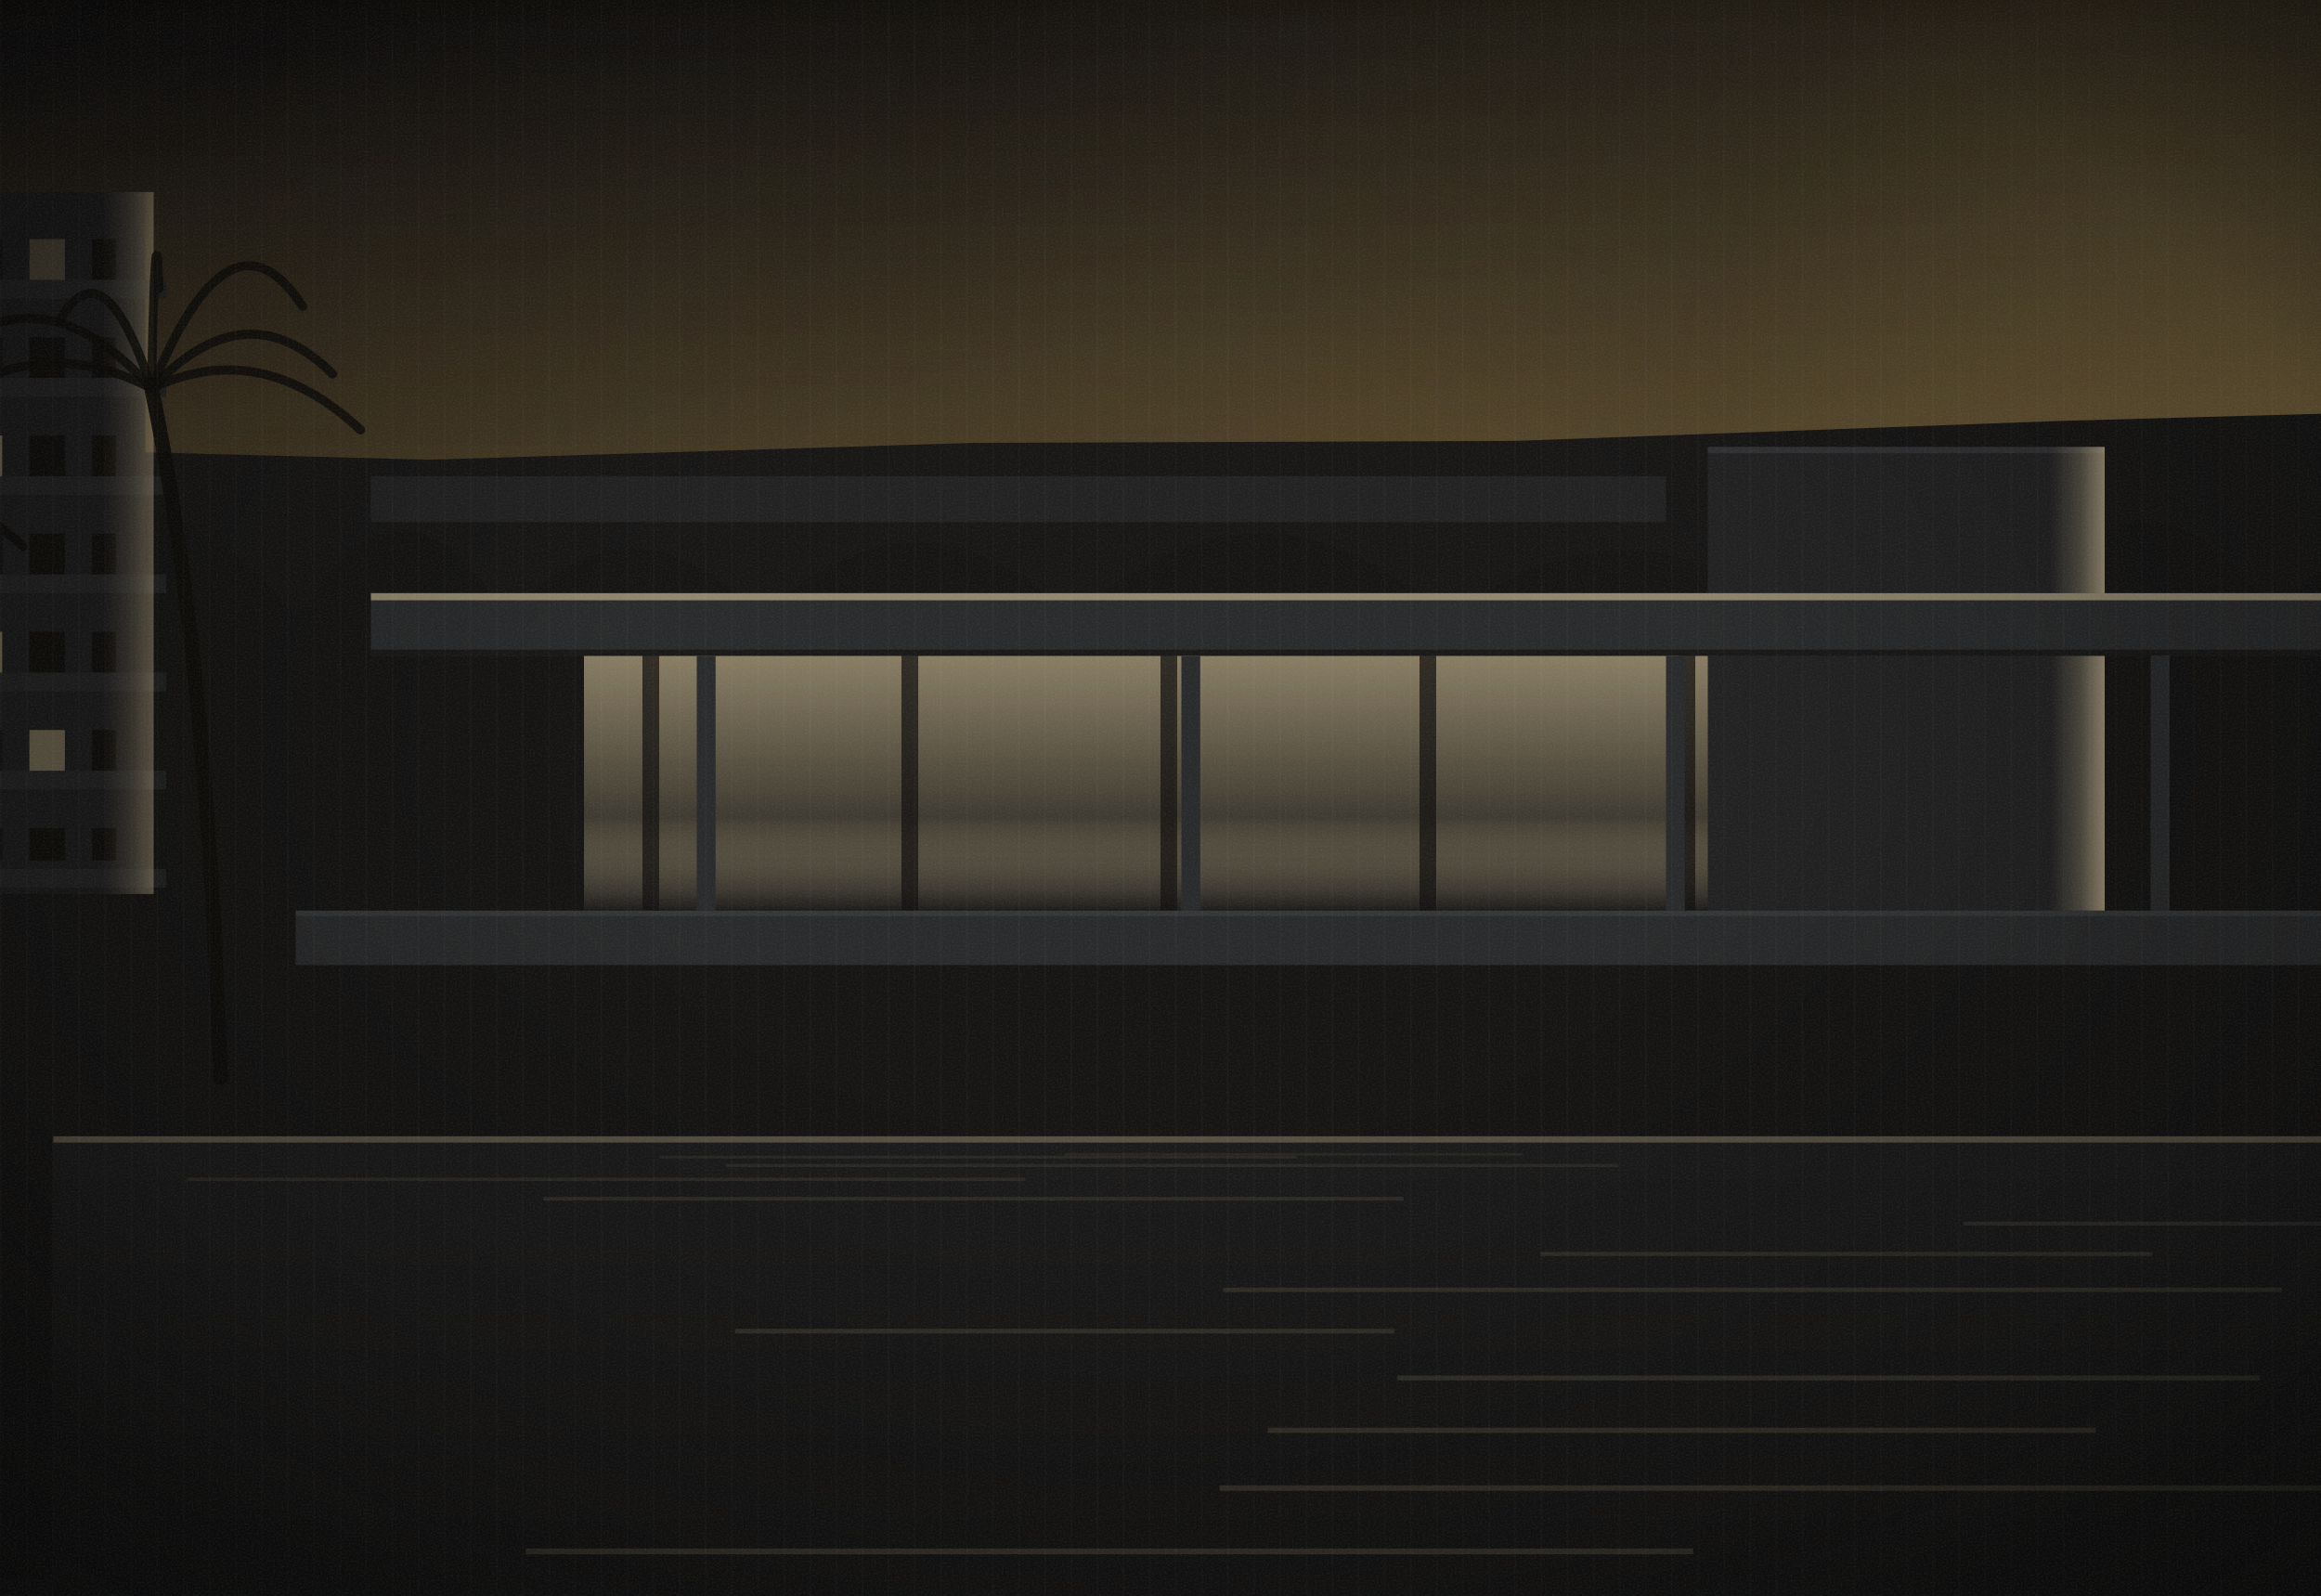
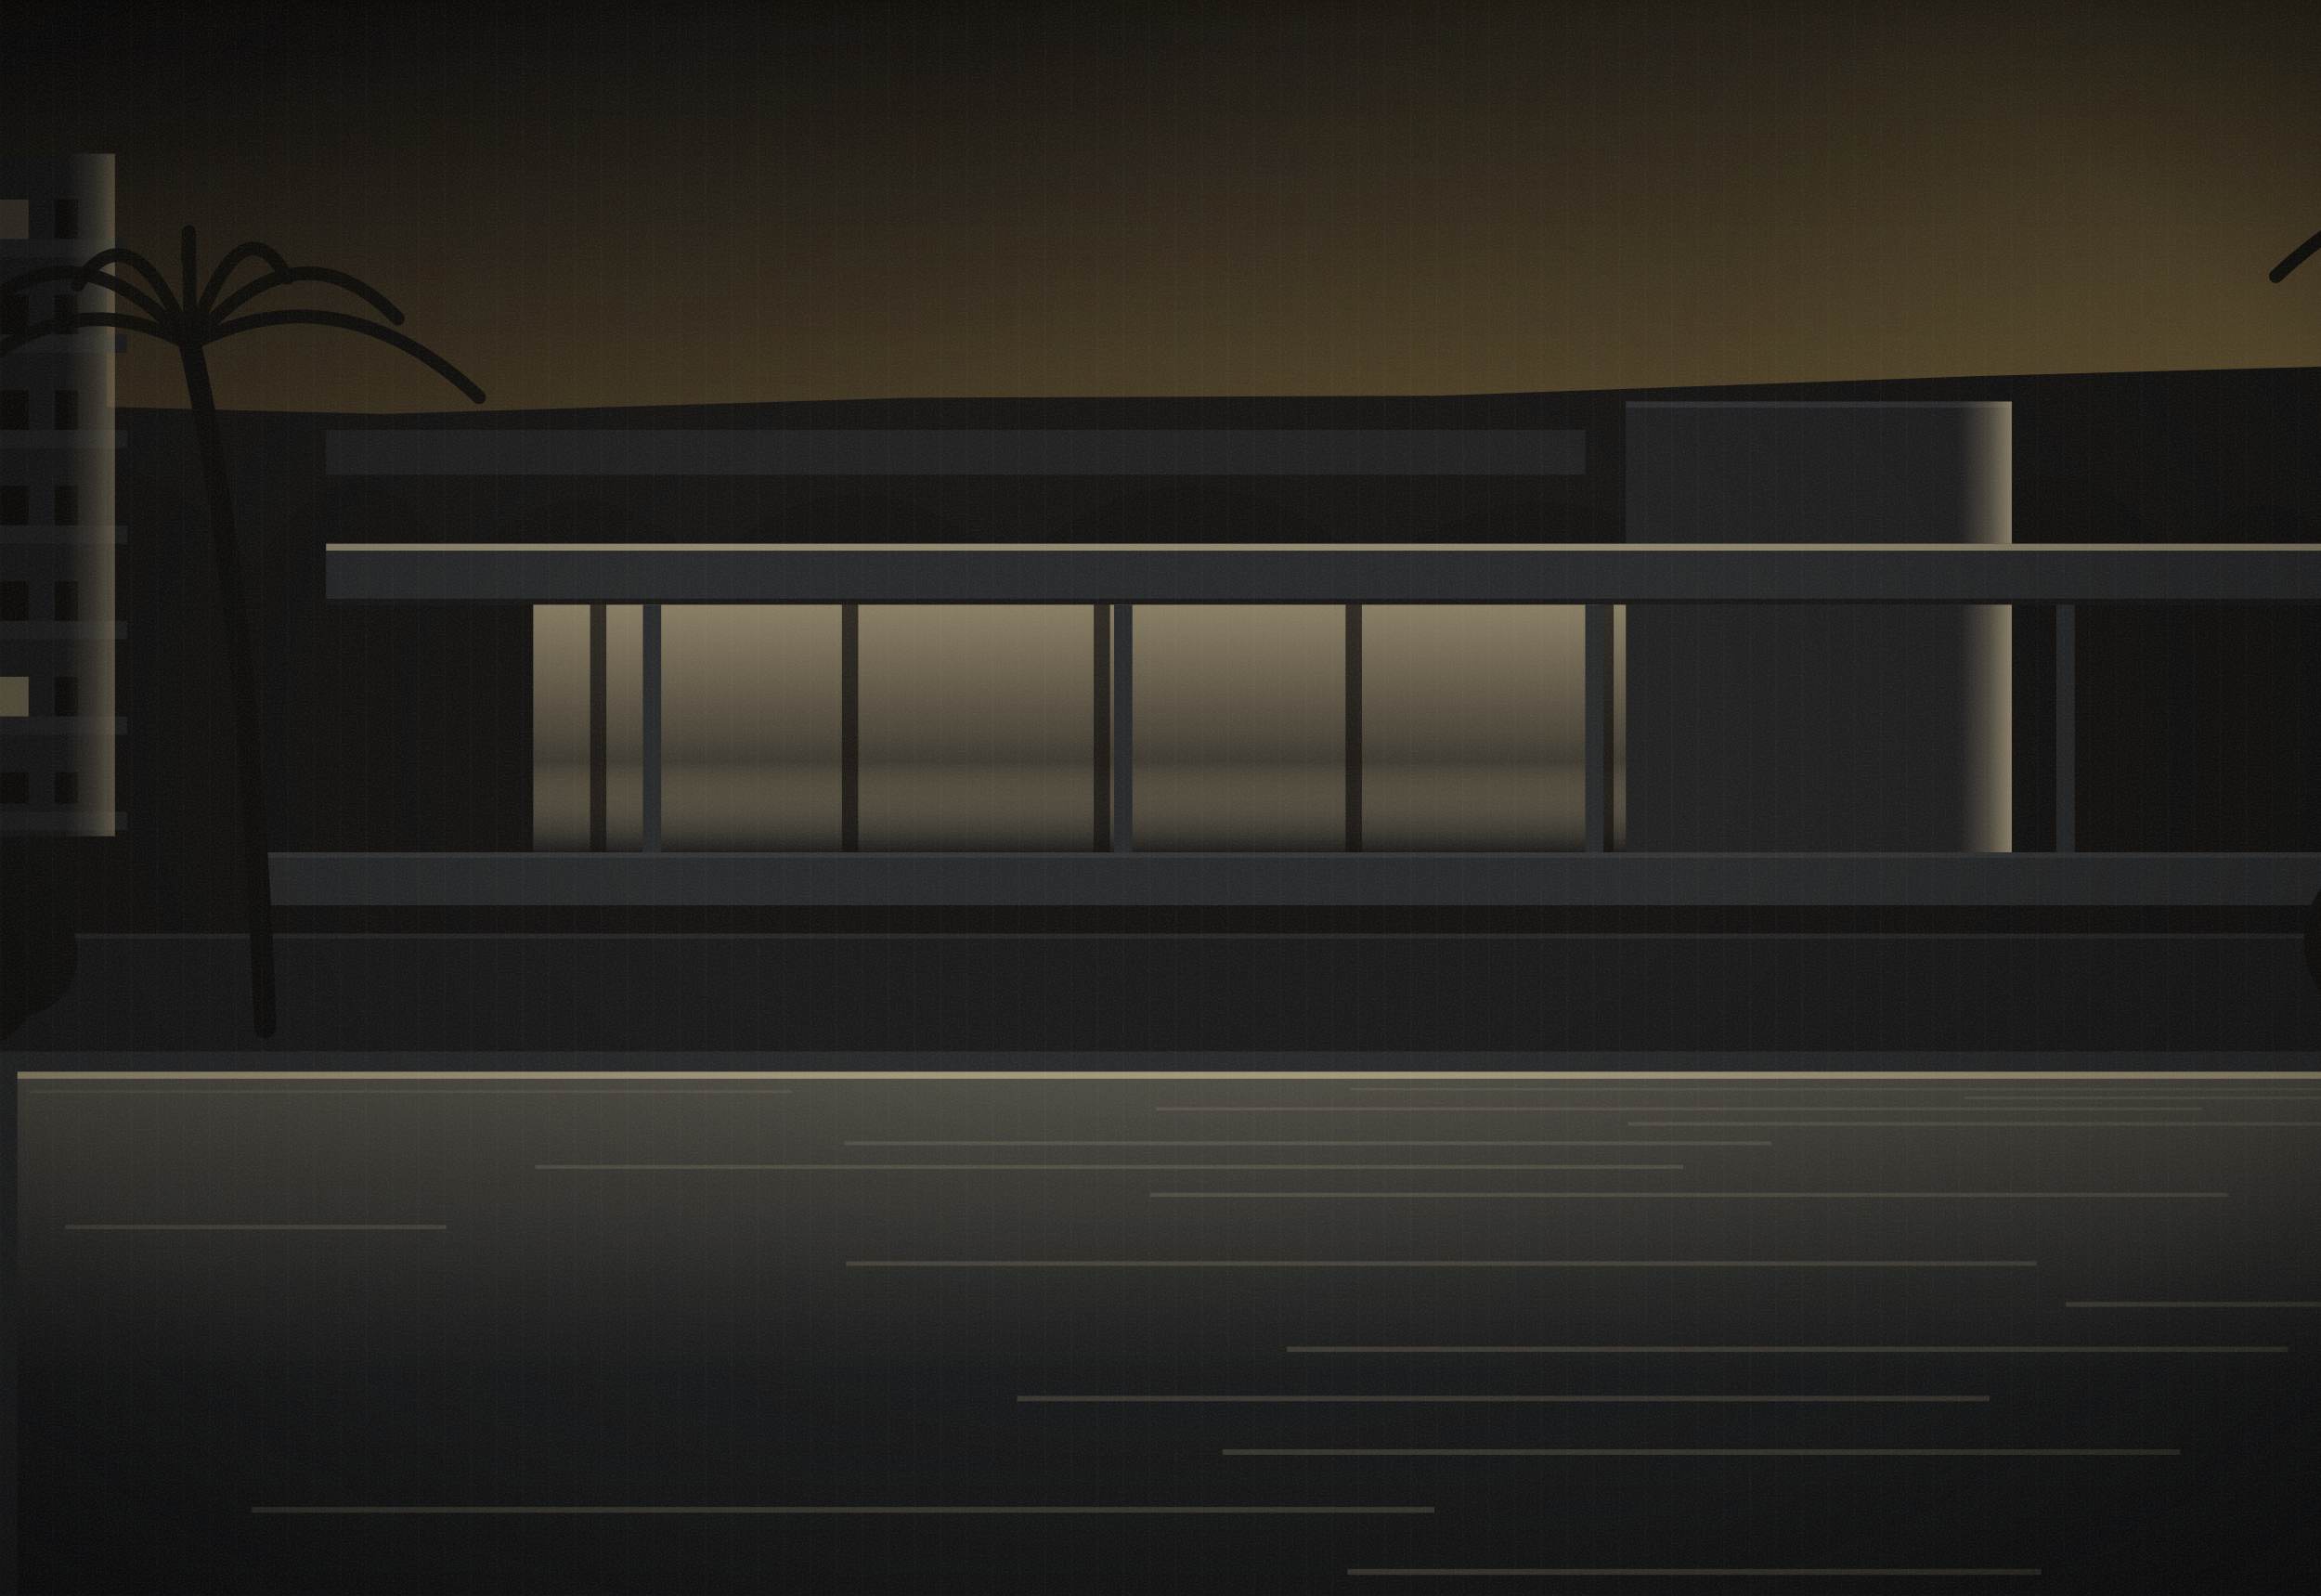
<svg xmlns="http://www.w3.org/2000/svg" width="1600" height="1100" viewBox="0 0 1600 1100" preserveAspectRatio="xMidYMid slice" role="img" aria-labelledby="luxofy-gallery-01-title">
  <defs>
    <linearGradient id="luxofy-gallery-01-ground" gradientUnits="userSpaceOnUse" x1="0" y1="820" x2="0" y2="2900">
      <stop offset="0" stop-color="#0e0f12" />
      <stop offset="0.42" stop-color="#131418" />
      <stop offset="1" stop-color="#131418" />
    </linearGradient>
    <pattern id="luxofy-gallery-01-winblk" x="182" y="670" width="30" height="47" patternUnits="userSpaceOnUse">
      <rect x="6.5" y="12.5" width="17" height="22" fill="#060607" fill-opacity="0.9" />
    </pattern>
    <linearGradient id="luxofy-gallery-01-blkrim" gradientUnits="userSpaceOnUse" x1="644" y1="0" x2="668" y2="0">
      <stop offset="0" stop-color="#e5d3a8" stop-opacity="0" />
      <stop offset="0.55" stop-color="#e5d3a8" stop-opacity="0.16" />
      <stop offset="1" stop-color="#e5d3a8" stop-opacity="0.4" />
    </linearGradient>
    <linearGradient id="luxofy-gallery-01-interior" gradientUnits="userSpaceOnUse" x1="0" y1="876" x2="0" y2="1004">
      <stop offset="0" stop-color="#e5d3a8" stop-opacity="0.585" />
      <stop offset="0.65" stop-color="#e5d3a8" stop-opacity="0.2" />
      <stop offset="1" stop-color="#131418" stop-opacity="0.9" />
    </linearGradient>
    <linearGradient id="luxofy-gallery-01-stonerim" gradientUnits="userSpaceOnUse" x1="1576" y1="0" x2="1602" y2="0">
      <stop offset="0" stop-color="#e5d3a8" stop-opacity="0" />
      <stop offset="0.55" stop-color="#e5d3a8" stop-opacity="0.248" />
      <stop offset="1" stop-color="#e5d3a8" stop-opacity="0.62" />
    </linearGradient>
    <clipPath id="luxofy-gallery-01-poolclip">
      <rect x="620" y="1112" width="1320" height="408" />
    </clipPath>
    <linearGradient id="luxofy-gallery-01-pool" gradientUnits="userSpaceOnUse" x1="0" y1="1112" x2="0" y2="1520">
-       <stop offset="0" stop-color="#131418" stop-opacity="1" />
-       <stop offset="0.5" stop-color="#0e0f12" stop-opacity="1" />
-       <stop offset="1" stop-color="#0a0a0c" stop-opacity="1" />
+       <stop offset="0" stop-color="#1c2026" stop-opacity="1" />
+       <stop offset="0.42" stop-color="#14171c" stop-opacity="1" />
+       <stop offset="1" stop-color="#0b0c10" stop-opacity="1" />
+     </linearGradient>
+     <linearGradient id="luxofy-gallery-01-sheen" gradientUnits="userSpaceOnUse" x1="0" y1="1112" x2="0" y2="1262">
+       <stop offset="0" stop-color="#e5d3a8" stop-opacity="0.22" />
+       <stop offset="1" stop-color="#e5d3a8" stop-opacity="0" />
+     </linearGradient>
+     <linearGradient id="luxofy-gallery-01-approach" gradientUnits="userSpaceOnUse" x1="0" y1="1150" x2="0" y2="1600">
+       <stop offset="0" stop-color="#191b20" stop-opacity="0.5" />
+       <stop offset="0.55" stop-color="#212429" stop-opacity="0.85" />
+       <stop offset="1" stop-color="#2b2f36" stop-opacity="0.9" />
    </linearGradient>
    <linearGradient id="luxofy-gallery-01-sky" gradientUnits="userSpaceOnUse" x1="0" y1="0" x2="0" y2="1100">
      <stop offset="0" stop-color="#060607" />
      <stop offset="0.02" stop-color="#0b0b0e" />
      <stop offset="0.33" stop-color="#191410" />
      <stop offset="1" stop-color="#0a0a0c" />
    </linearGradient>
    <radialGradient id="luxofy-gallery-01-glow" gradientUnits="userSpaceOnUse" cx="1620.8" cy="276.4" r="1472">
      <stop offset="0" stop-color="#c9a961" stop-opacity="0.38" />
      <stop offset="0.3" stop-color="#c9a961" stop-opacity="0.16" />
      <stop offset="0.66" stop-color="#c9a961" stop-opacity="0.046" />
      <stop offset="1" stop-color="#c9a961" stop-opacity="0" />
    </radialGradient>
    <linearGradient id="luxofy-gallery-01-haze" gradientUnits="userSpaceOnUse" x1="0" y1="32.8" x2="0" y2="538.8">
      <stop offset="0" stop-color="#c9a961" stop-opacity="0" />
      <stop offset="0.62" stop-color="#c9a961" stop-opacity="0.22" />
      <stop offset="0.82" stop-color="#c9a961" stop-opacity="0.11" />
      <stop offset="1" stop-color="#c9a961" stop-opacity="0" />
    </linearGradient>
    <pattern id="luxofy-gallery-01-grid" width="18" height="18" patternUnits="userSpaceOnUse">
      <rect x="0" y="0" width="1" height="18" fill="#f5f3ee" fill-opacity="0.5" />
    </pattern>
    <radialGradient id="luxofy-gallery-01-vignette" cx="0.5" cy="0.46" r="0.78">
      <stop offset="0.3" stop-color="#000000" stop-opacity="0" />
      <stop offset="0.68" stop-color="#000000" stop-opacity="0.26" />
      <stop offset="1" stop-color="#060607" stop-opacity="0.82" />
    </radialGradient>
    <filter id="luxofy-gallery-01-grain" x="-2%" y="-2%" width="104%" height="104%" color-interpolation-filters="sRGB">
      <feTurbulence type="fractalNoise" baseFrequency="0.82" numOctaves="3" seed="11" stitchTiles="stitch" result="noise" />
      <feColorMatrix in="noise" type="matrix" values="0 0 0 0 1 0 0 0 0 1 0 0 0 0 1 0.9 0 0 0 -0.36" />
    </filter>
  </defs>
  <rect x="0" y="0" width="1600" height="1100" fill="url(#luxofy-gallery-01-sky)" />
  <rect x="0" y="0" width="1600" height="1100" fill="url(#luxofy-gallery-01-glow)" />
  <rect x="0" y="0" width="1600" height="1100" fill="url(#luxofy-gallery-01-haze)" />
-   <g transform="translate(-856 -818) scale(1.44)">
-     <polygon points="-1800,710.58 -1540,708.51 -1280,714.14 -1020,704.06 -760,679.02 -500,677.03 -240,694 20,711.04 280,743.98 540,781.35 800,788.11 1060,780.06 1320,779.1 1580,769.57 1840,762.42 2100,780.05 2360,793.34 2620,782.08 2880,767.79 3140,744.82 3400,703.44 3660,679.48 3920,684.31 4180,689.04 4440,697.94 4660,2900 -1800,2900" fill="#0e0f12" />
+   <g transform="translate(-856 -818) scale(1.4)">
+     <polygon points="-1800,710.6 -1540,708.5 -1280,714.1 -1020,704.1 -760,679 -500,677 -240,694 20,711 280,744 540,781.4 800,788.1 1060,780.1 1320,779.1 1580,769.6 1840,762.4 2100,780.1 2360,793.3 2620,782.1 2880,767.8 3140,744.8 3400,703.4 3660,679.5 3920,684.3 4180,689 4440,697.9 4660,2900 -1800,2900" fill="#0e0f12" />
    <rect x="-1800" y="820" width="6200" height="2080" fill="url(#luxofy-gallery-01-ground)" />
-     <path d="M -1800 864 q 80.14 -73.52 160.28 0 q 74.46 -51.75 148.93 0 q 76.5 -73.37 152.99 0 q 64.57 -59.46 129.15 0 q 69.73 -81.1 139.45 0 q 61.6 -91.6 123.21 0 q 54.52 -68.35 109.04 0 q 86.03 -70.49 172.06 0 q 48.55 -94.39 97.1 0 q 40.4 -70.75 80.8 0 q 76.59 -47.43 153.17 0 q 51.37 -85.23 102.74 0 q 39.83 -106.25 79.66 0 q 82.41 -74.98 164.82 0 q 84.51 -91.24 169.01 0 q 46.67 -47.56 93.35 0 q 63.65 -53.16 127.31 0 q 77.12 -78.81 154.23 0 q 89.71 -109.39 179.41 0 q 50.12 -84.11 100.23 0 q 60.67 -67.2 121.34 0 q 74.9 -72.62 149.8 0 q 89.75 -81.01 179.5 0 q 83.33 -64.97 166.67 0 q 54.47 -63.52 108.93 0 q 60.23 -92.07 120.45 0 q 43.86 -62.58 87.72 0 q 45.8 -81.35 91.6 0 q 48.66 -97.35 97.33 0 q 52.15 -47.65 104.31 0 q 53.32 -91.65 106.64 0 q 43.02 -90.35 86.03 0 q 67.37 -79.09 134.74 0 q 64.11 -55.46 128.23 0 q 80.27 -54.57 160.53 0 q 57.15 -54.12 114.31 0 q 68.75 -83.75 137.5 0 q 43.92 -101.12 87.83 0 q 75.22 -72.99 150.44 0 q 83.86 -96.86 167.72 0 q 52.35 -95.11 104.7 0 q 89.9 -65.17 179.8 0 q 43.93 -63.95 87.85 0 q 66.77 -110.29 133.54 0 q 75.15 -71.26 150.3 0 q 84.04 -98.67 168.07 0 q 70.63 -66.91 141.26 0 q 73.55 -53.55 147.1 0 L 4451.19 1324 L -1800 1324 Z" fill="#0c0d10" />
+     <path d="M -1800 864 q 80.1 -73.5 160.3 0 q 74.5 -51.7 148.9 0 q 76.5 -73.4 153 0 q 64.6 -59.5 129.1 0 q 69.7 -81.1 139.5 0 q 61.6 -91.6 123.2 0 q 54.5 -68.3 109 0 q 86 -70.5 172.1 0 q 48.5 -94.4 97.1 0 q 40.4 -70.7 80.8 0 q 76.6 -47.4 153.2 0 q 51.4 -85.2 102.7 0 q 39.8 -106.2 79.7 0 q 82.4 -75 164.8 0 q 84.5 -91.2 169 0 q 46.7 -47.6 93.3 0 q 63.7 -53.2 127.3 0 q 77.1 -78.8 154.2 0 q 89.7 -109.4 179.4 0 q 50.1 -84.1 100.2 0 q 60.7 -67.2 121.3 0 q 74.9 -72.6 149.8 0 q 89.7 -81 179.5 0 q 83.3 -65 166.7 0 q 54.5 -63.5 108.9 0 q 60.2 -92.1 120.5 0 q 43.9 -62.6 87.7 0 q 45.8 -81.3 91.6 0 q 48.7 -97.3 97.3 0 q 52.2 -47.6 104.3 0 q 53.3 -91.7 106.6 0 q 43 -90.4 86 0 q 67.4 -79.1 134.7 0 q 64.1 -55.5 128.2 0 q 80.3 -54.6 160.5 0 q 57.2 -54.1 114.3 0 q 68.7 -83.8 137.5 0 q 43.9 -101.1 87.8 0 q 75.2 -73 150.4 0 q 83.9 -96.9 167.7 0 q 52.3 -95.1 104.7 0 q 89.9 -65.2 179.8 0 q 43.9 -64 87.9 0 q 66.8 -110.3 133.5 0 q 75.1 -71.3 150.3 0 q 84 -98.7 168.1 0 q 70.6 -66.9 141.3 0 q 73.5 -53.6 147.1 0 L 4451.2 1324 L -1800 1324 Z" fill="#0c0d10" />
    <rect x="168" y="660" width="496" height="336" fill="#131418" />
    <rect x="182" y="670" width="468" height="310" fill="url(#luxofy-gallery-01-winblk)" />
    <rect x="218.5" y="682.5" width="17" height="22" fill="#e5d3a8" fill-opacity="0.39" />
    <rect x="338.5" y="682.5" width="17" height="22" fill="#e5d3a8" fill-opacity="0.433" />
    <rect x="398.5" y="682.5" width="17" height="22" fill="#e5d3a8" fill-opacity="0.415" />
    <rect x="488.5" y="682.5" width="17" height="22" fill="#e5d3a8" fill-opacity="0.298" />
    <rect x="608.5" y="682.5" width="17" height="22" fill="#e5d3a8" fill-opacity="0.25" />
    <rect x="188.5" y="729.5" width="17" height="22" fill="#e5d3a8" fill-opacity="0.231" />
    <rect x="218.5" y="729.5" width="17" height="22" fill="#e5d3a8" fill-opacity="0.374" />
    <rect x="308.5" y="729.5" width="17" height="22" fill="#e5d3a8" fill-opacity="0.257" />
    <rect x="368.5" y="729.5" width="17" height="22" fill="#e5d3a8" fill-opacity="0.324" />
    <rect x="398.5" y="729.5" width="17" height="22" fill="#e5d3a8" fill-opacity="0.286" />
    <rect x="518.5" y="729.5" width="17" height="22" fill="#e5d3a8" fill-opacity="0.437" />
    <rect x="278.5" y="776.5" width="17" height="22" fill="#e5d3a8" fill-opacity="0.284" />
    <rect x="428.5" y="776.5" width="17" height="22" fill="#e5d3a8" fill-opacity="0.223" />
    <rect x="458.5" y="776.5" width="17" height="22" fill="#e5d3a8" fill-opacity="0.361" />
    <rect x="578.5" y="776.5" width="17" height="22" fill="#e5d3a8" fill-opacity="0.408" />
    <rect x="278.5" y="823.5" width="17" height="22" fill="#e5d3a8" fill-opacity="0.392" />
    <rect x="518.5" y="823.5" width="17" height="22" fill="#e5d3a8" fill-opacity="0.358" />
    <rect x="338.5" y="870.5" width="17" height="22" fill="#e5d3a8" fill-opacity="0.286" />
    <rect x="578.5" y="870.5" width="17" height="22" fill="#e5d3a8" fill-opacity="0.425" />
    <rect x="248.5" y="917.5" width="17" height="22" fill="#e5d3a8" fill-opacity="0.28" />
    <rect x="308.5" y="917.5" width="17" height="22" fill="#e5d3a8" fill-opacity="0.388" />
    <rect x="518.5" y="917.5" width="17" height="22" fill="#e5d3a8" fill-opacity="0.415" />
    <rect x="608.5" y="917.5" width="17" height="22" fill="#e5d3a8" fill-opacity="0.407" />
    <rect x="158" y="702" width="516" height="9" fill="#191b20" />
    <rect x="158" y="749" width="516" height="9" fill="#191b20" />
    <rect x="158" y="796" width="516" height="9" fill="#191b20" />
    <rect x="158" y="843" width="516" height="9" fill="#191b20" />
    <rect x="158" y="890" width="516" height="9" fill="#191b20" />
    <rect x="158" y="937" width="516" height="9" fill="#191b20" />
    <rect x="158" y="984" width="516" height="9" fill="#191b20" />
    <rect x="644" y="660" width="24" height="336" fill="url(#luxofy-gallery-01-blkrim)" />
    <rect x="874" y="876" width="708" height="128" fill="url(#luxofy-gallery-01-interior)" />
    <rect x="902" y="878" width="8" height="126" fill="#0a0a0c" fill-opacity="0.75" />
    <rect x="1026" y="878" width="8" height="126" fill="#0a0a0c" fill-opacity="0.75" />
    <rect x="1150" y="878" width="8" height="126" fill="#0a0a0c" fill-opacity="0.75" />
    <rect x="1274" y="878" width="8" height="126" fill="#0a0a0c" fill-opacity="0.75" />
    <rect x="1398" y="878" width="8" height="126" fill="#0a0a0c" fill-opacity="0.75" />
    <rect x="1522" y="878" width="8" height="126" fill="#0a0a0c" fill-opacity="0.75" />
    <rect x="1412" y="782" width="190" height="222" fill="#191b20" />
    <rect x="1412" y="782" width="190" height="3" fill="#3a3f47" fill-opacity="0.5" />
    <rect x="1576" y="782" width="26" height="222" fill="url(#luxofy-gallery-01-stonerim)" />
    <rect x="772" y="796" width="620" height="22" fill="#191b20" />
    <rect x="772" y="852" width="994" height="30" fill="#212429" />
    <rect x="772" y="852" width="994" height="3.4" fill="#e5d3a8" fill-opacity="0.55" />
    <rect x="772" y="879" width="994" height="3" fill="#060607" fill-opacity="0.6" />
    <rect x="928" y="882" width="9" height="122" fill="#212429" />
    <rect x="1160" y="882" width="9" height="122" fill="#212429" />
    <rect x="1392" y="882" width="9" height="122" fill="#212429" />
    <rect x="1624" y="882" width="9" height="122" fill="#212429" />
    <rect x="736" y="1004" width="1064" height="26" fill="#212429" />
    <rect x="736" y="1004" width="1064" height="2.6" fill="#3a3f47" fill-opacity="0.45" />
+     <rect x="-1800" y="1044" width="6200" height="68" fill="#131418" />
+     <rect x="-1800" y="1044" width="6200" height="2.4" fill="#2b2f36" fill-opacity="0.5" />
+     <circle cx="-233.9" cy="1049.5" r="34.6" fill="#0a0c0e" fill-opacity="0.95" />
+     <circle cx="-251.5" cy="1060.5" r="39.4" fill="#0a0c0e" fill-opacity="0.95" />
+     <circle cx="-269.8" cy="1054.4" r="34" fill="#0a0c0e" fill-opacity="0.95" />
+     <circle cx="-250.5" cy="1032.3" r="34.8" fill="#0a0c0e" fill-opacity="0.95" />
+     <circle cx="-42" cy="1053.2" r="35.8" fill="#0a0c0e" fill-opacity="0.95" />
+     <circle cx="-61.7" cy="1062.8" r="42.6" fill="#0a0c0e" fill-opacity="0.95" />
+     <circle cx="-86.7" cy="1049.7" r="46.5" fill="#0a0c0e" fill-opacity="0.95" />
+     <circle cx="-59.4" cy="1033.5" r="34.8" fill="#0a0c0e" fill-opacity="0.95" />
+     <circle cx="101.5" cy="1047.2" r="32.6" fill="#0a0c0e" fill-opacity="0.95" />
+     <circle cx="94.7" cy="1063.3" r="33.4" fill="#0a0c0e" fill-opacity="0.95" />
+     <circle cx="68.8" cy="1048.1" r="30.5" fill="#0a0c0e" fill-opacity="0.95" />
+     <circle cx="90.5" cy="1039.3" r="36.5" fill="#0a0c0e" fill-opacity="0.95" />
+     <circle cx="286.7" cy="1052.8" r="42.7" fill="#0a0c0e" fill-opacity="0.95" />
+     <circle cx="267.2" cy="1065.8" r="47.6" fill="#0a0c0e" fill-opacity="0.95" />
+     <circle cx="261.1" cy="1047.9" r="42.6" fill="#0a0c0e" fill-opacity="0.95" />
+     <circle cx="264.3" cy="1035.7" r="45.9" fill="#0a0c0e" fill-opacity="0.95" />
+     <circle cx="461" cy="1050.8" r="35.4" fill="#0a0c0e" fill-opacity="0.95" />
+     <circle cx="433.9" cy="1066.9" r="41" fill="#0a0c0e" fill-opacity="0.95" />
+     <circle cx="414.6" cy="1047.9" r="45.4" fill="#0a0c0e" fill-opacity="0.95" />
+     <circle cx="424.2" cy="1033" r="30.2" fill="#0a0c0e" fill-opacity="0.95" />
+     <circle cx="619.8" cy="1054.7" r="30" fill="#0a0c0e" fill-opacity="0.95" />
+     <circle cx="593.4" cy="1063" r="38.9" fill="#0a0c0e" fill-opacity="0.95" />
+     <circle cx="571.6" cy="1047.5" r="43.6" fill="#0a0c0e" fill-opacity="0.95" />
+     <circle cx="602.1" cy="1036.8" r="38.2" fill="#0a0c0e" fill-opacity="0.95" />
+     <circle cx="1819.1" cy="1047.8" r="46" fill="#0a0c0e" fill-opacity="0.95" />
+     <circle cx="1801.2" cy="1059.8" r="39.5" fill="#0a0c0e" fill-opacity="0.95" />
+     <circle cx="1790.6" cy="1047.6" r="44.7" fill="#0a0c0e" fill-opacity="0.95" />
+     <circle cx="1801.6" cy="1043.3" r="41.9" fill="#0a0c0e" fill-opacity="0.95" />
+     <circle cx="1977.4" cy="1050.9" r="43.9" fill="#0a0c0e" fill-opacity="0.95" />
+     <circle cx="1960.9" cy="1061.6" r="44.3" fill="#0a0c0e" fill-opacity="0.95" />
+     <circle cx="1948.8" cy="1050.6" r="36" fill="#0a0c0e" fill-opacity="0.95" />
+     <circle cx="1961.8" cy="1041.7" r="45" fill="#0a0c0e" fill-opacity="0.95" />
+     <circle cx="2165.8" cy="1049.7" r="35.2" fill="#0a0c0e" fill-opacity="0.95" />
+     <circle cx="2143.9" cy="1064.7" r="44.7" fill="#0a0c0e" fill-opacity="0.95" />
+     <circle cx="2117.2" cy="1046.5" r="43.1" fill="#0a0c0e" fill-opacity="0.95" />
+     <circle cx="2150.4" cy="1035.2" r="40.6" fill="#0a0c0e" fill-opacity="0.95" />
+     <circle cx="2316.4" cy="1048.4" r="45.4" fill="#0a0c0e" fill-opacity="0.95" />
+     <circle cx="2299.6" cy="1059.4" r="33.7" fill="#0a0c0e" fill-opacity="0.95" />
+     <circle cx="2279.5" cy="1054.3" r="43.7" fill="#0a0c0e" fill-opacity="0.95" />
+     <circle cx="2301.2" cy="1032.7" r="45.8" fill="#0a0c0e" fill-opacity="0.95" />
+     <circle cx="2496.9" cy="1046.2" r="39.4" fill="#0a0c0e" fill-opacity="0.95" />
+     <circle cx="2482.9" cy="1062.1" r="36.7" fill="#0a0c0e" fill-opacity="0.95" />
+     <circle cx="2469.1" cy="1050.7" r="41.6" fill="#0a0c0e" fill-opacity="0.95" />
+     <circle cx="2485.1" cy="1039" r="42.3" fill="#0a0c0e" fill-opacity="0.95" />
+     <rect x="-1800" y="1106" width="6200" height="26" fill="#191b20" />
+     <rect x="594" y="1102" width="1372" height="448" fill="#212429" />
    <rect x="620" y="1112" width="1320" height="408" fill="url(#luxofy-gallery-01-pool)" />
-     <g transform="translate(0 1801.44) scale(1 -0.62)" opacity="0.26" clip-path="url(#luxofy-gallery-01-poolclip)">
-       <rect x="772" y="852" width="994" height="30" fill="#e5d3a8" fill-opacity="0.5" />
-       <rect x="874" y="876" width="708" height="128" fill="#e5d3a8" fill-opacity="0.5" />
-       <rect x="1412" y="782" width="190" height="222" fill="#2b2f36" />
+     <g transform="translate(0 1801.4) scale(1 -0.6)" opacity="0.6" clip-path="url(#luxofy-gallery-01-poolclip)">
+       <rect x="772" y="852" width="994" height="30" fill="#e5d3a8" fill-opacity="0.85" />
+       <rect x="874" y="876" width="708" height="128" fill="#e5d3a8" fill-opacity="0.8" />
+       <rect x="1412" y="782" width="190" height="222" fill="#3a3f47" />
+       <rect x="168" y="660" width="496" height="336" fill="#2b2f36" />
    </g>
    <g clip-path="url(#luxofy-gallery-01-poolclip)">
-       <rect x="1104.02" y="1120" width="219.61" height="1.2" fill="#e5d3a8" fill-opacity="0.07" />
-       <rect x="910.26" y="1121.31" width="304.83" height="1.33" fill="#e5d3a8" fill-opacity="0.078" />
-       <rect x="942.06" y="1125.26" width="427.07" height="1.46" fill="#e5d3a8" fill-opacity="0.085" />
-       <rect x="683.99" y="1131.83" width="401.24" height="1.59" fill="#e5d3a8" fill-opacity="0.093" />
-       <rect x="854.53" y="1141.04" width="411.84" height="1.72" fill="#e5d3a8" fill-opacity="0.101" />
-       <rect x="1534.54" y="1152.87" width="376.94" height="1.85" fill="#e5d3a8" fill-opacity="0.108" />
-       <rect x="1332" y="1167.34" width="292.71" height="1.98" fill="#e5d3a8" fill-opacity="0.116" />
-       <rect x="1180.03" y="1184.43" width="506.85" height="2.11" fill="#e5d3a8" fill-opacity="0.124" />
-       <rect x="946.33" y="1204.15" width="315.62" height="2.24" fill="#e5d3a8" fill-opacity="0.131" />
-       <rect x="1263.37" y="1226.51" width="412.92" height="2.36" fill="#e5d3a8" fill-opacity="0.139" />
-       <rect x="1201.34" y="1251.49" width="396.5" height="2.49" fill="#e5d3a8" fill-opacity="0.146" />
-       <rect x="1178.32" y="1279.1" width="568.52" height="2.62" fill="#e5d3a8" fill-opacity="0.154" />
-       <rect x="846.1" y="1309.34" width="558.95" height="2.75" fill="#e5d3a8" fill-opacity="0.162" />
-       <rect x="720.35" y="1342.21" width="195.42" height="2.88" fill="#e5d3a8" fill-opacity="0.169" />
-       <rect x="817.42" y="1377.72" width="250.06" height="3.01" fill="#e5d3a8" fill-opacity="0.177" />
-       <rect x="1327.47" y="1415.85" width="221.22" height="3.14" fill="#e5d3a8" fill-opacity="0.185" />
-       <rect x="1357.27" y="1456.61" width="259.02" height="3.27" fill="#e5d3a8" fill-opacity="0.192" />
-       <rect x="686.44" y="1500" width="386.33" height="3.4" fill="#e5d3a8" fill-opacity="0.2" />
+       <rect x="1276.1" y="1120" width="601.2" height="1.2" fill="#e5d3a8" fill-opacity="0.091" />
+       <rect x="626" y="1121.1" width="375.4" height="1.3" fill="#e5d3a8" fill-opacity="0.1" />
+       <rect x="1578.7" y="1124.2" width="350.9" height="1.4" fill="#e5d3a8" fill-opacity="0.109" />
+       <rect x="1180.6" y="1129.5" width="515.1" height="1.5" fill="#e5d3a8" fill-opacity="0.118" />
+       <rect x="1413" y="1136.8" width="494" height="1.7" fill="#e5d3a8" fill-opacity="0.127" />
+       <rect x="1027.3" y="1146.3" width="456.5" height="1.8" fill="#e5d3a8" fill-opacity="0.135" />
+       <rect x="875" y="1157.9" width="565.3" height="1.9" fill="#e5d3a8" fill-opacity="0.144" />
+       <rect x="1177.8" y="1171.6" width="530.5" height="2" fill="#e5d3a8" fill-opacity="0.153" />
+       <rect x="643.5" y="1187.4" width="187.7" height="2.1" fill="#e5d3a8" fill-opacity="0.162" />
+       <rect x="1028" y="1205.3" width="586.2" height="2.2" fill="#e5d3a8" fill-opacity="0.171" />
+       <rect x="1628.6" y="1225.3" width="160.5" height="2.4" fill="#e5d3a8" fill-opacity="0.18" />
+       <rect x="1245.1" y="1247.4" width="492.9" height="2.5" fill="#e5d3a8" fill-opacity="0.189" />
+       <rect x="1112.2" y="1271.6" width="478.9" height="2.6" fill="#e5d3a8" fill-opacity="0.198" />
+       <rect x="1213.4" y="1297.9" width="471.5" height="2.7" fill="#e5d3a8" fill-opacity="0.207" />
+       <rect x="735.4" y="1326.3" width="582.3" height="2.8" fill="#e5d3a8" fill-opacity="0.216" />
+       <rect x="1274.9" y="1356.8" width="341.6" height="2.9" fill="#e5d3a8" fill-opacity="0.224" />
+       <rect x="893" y="1389.5" width="475.3" height="3.1" fill="#e5d3a8" fill-opacity="0.233" />
+       <rect x="1341.4" y="1424.2" width="346.9" height="3.2" fill="#e5d3a8" fill-opacity="0.242" />
+       <rect x="1328.3" y="1461.1" width="511.8" height="3.3" fill="#e5d3a8" fill-opacity="0.251" />
+       <rect x="654.6" y="1500" width="333.8" height="3.4" fill="#e5d3a8" fill-opacity="0.26" />
    </g>
-     <rect x="620" y="1112" width="1320" height="3" fill="#e5d3a8" fill-opacity="0.3" />
-     <rect x="530" y="1520" width="1500" height="24" fill="#212429" />
-     <path d="M 700 1084 Q 693.4 879.4 667 754" stroke="#060607" stroke-width="7" fill="none" stroke-linecap="round" stroke-opacity="0.92" />
-     <path d="M 667 754 Q 606.33 722.13 550.32 774.03" stroke="#060607" stroke-width="4.34" fill="none" stroke-linecap="round" stroke-opacity="0.828" />
-     <path d="M 667 754 Q 612.1 692.51 561.43 743.51" stroke="#060607" stroke-width="4.34" fill="none" stroke-linecap="round" stroke-opacity="0.828" />
-     <path d="M 667 754 Q 643.9 683.49 622.57 722.28" stroke="#060607" stroke-width="4.34" fill="none" stroke-linecap="round" stroke-opacity="0.828" />
-     <path d="M 667 754 Q 668.87 658.53 670.6 706.28" stroke="#060607" stroke-width="4.34" fill="none" stroke-linecap="round" stroke-opacity="0.828" />
-     <path d="M 667 754 Q 704.61 661.4 739.33 714.74" stroke="#060607" stroke-width="4.34" fill="none" stroke-linecap="round" stroke-opacity="0.828" />
-     <path d="M 667 754 Q 712.07 705.76 753.68 747.09" stroke="#060607" stroke-width="4.34" fill="none" stroke-linecap="round" stroke-opacity="0.828" />
-     <path d="M 667 754 Q 719.04 729.19 767.07 773.86" stroke="#060607" stroke-width="4.34" fill="none" stroke-linecap="round" stroke-opacity="0.828" />
-     <path d="M 1868 1076 Q 1874.27 832.96 1899.36 684" stroke="#060607" stroke-width="7" fill="none" stroke-linecap="round" stroke-opacity="0.92" />
-     <path d="M 1899.36 684 Q 1811.57 636.6 1730.53 711.65" stroke="#060607" stroke-width="4.34" fill="none" stroke-linecap="round" stroke-opacity="0.828" />
-     <path d="M 1899.36 684 Q 1834.76 613.49 1775.13 673.06" stroke="#060607" stroke-width="4.34" fill="none" stroke-linecap="round" stroke-opacity="0.828" />
-     <path d="M 1899.36 684 Q 1870.82 595.93 1844.48 644.28" stroke="#060607" stroke-width="4.34" fill="none" stroke-linecap="round" stroke-opacity="0.828" />
-     <path d="M 1899.36 684 Q 1898.97 565.62 1898.61 624.81" stroke="#060607" stroke-width="4.34" fill="none" stroke-linecap="round" stroke-opacity="0.828" />
-     <path d="M 1899.36 684 Q 1938.25 582.43 1974.15 640.11" stroke="#060607" stroke-width="4.34" fill="none" stroke-linecap="round" stroke-opacity="0.828" />
-     <path d="M 1899.36 684 Q 1970.04 602.41 2035.28 668.69" stroke="#060607" stroke-width="4.34" fill="none" stroke-linecap="round" stroke-opacity="0.828" />
-     <path d="M 1899.36 684 Q 1990.01 633.54 2073.69 710.99" stroke="#060607" stroke-width="4.34" fill="none" stroke-linecap="round" stroke-opacity="0.828" />
-     <path d="M 2064 1112 Q 2060.57 934.68 2046.84 826" stroke="#060607" stroke-width="7" fill="none" stroke-linecap="round" stroke-opacity="0.92" />
-     <path d="M 2046.84 826 Q 2001.58 805.79 1959.8 844.78" stroke="#060607" stroke-width="4.34" fill="none" stroke-linecap="round" stroke-opacity="0.828" />
-     <path d="M 2046.84 826 Q 1999.52 767.29 1955.84 812.77" stroke="#060607" stroke-width="4.34" fill="none" stroke-linecap="round" stroke-opacity="0.828" />
-     <path d="M 2046.84 826 Q 2016.31 752.97 1988.12 795.36" stroke="#060607" stroke-width="4.34" fill="none" stroke-linecap="round" stroke-opacity="0.828" />
-     <path d="M 2046.84 826 Q 2047.44 751.66 2048 788.83" stroke="#060607" stroke-width="4.34" fill="none" stroke-linecap="round" stroke-opacity="0.828" />
-     <path d="M 2046.84 826 Q 2076.84 749.12 2104.53 792.97" stroke="#060607" stroke-width="4.34" fill="none" stroke-linecap="round" stroke-opacity="0.828" />
-     <path d="M 2046.84 826 Q 2098.34 769.97 2145.88 817.41" stroke="#060607" stroke-width="4.34" fill="none" stroke-linecap="round" stroke-opacity="0.828" />
-     <path d="M 2046.84 826 Q 2101.95 799.09 2152.83 846.36" stroke="#060607" stroke-width="4.34" fill="none" stroke-linecap="round" stroke-opacity="0.828" />
-     <path d="M 470 1060 Q 476 905 500 810" stroke="#060607" stroke-width="7" fill="none" stroke-linecap="round" stroke-opacity="0.92" />
-     <path d="M 500 810 Q 452.7 786.91 409.04 827.48" stroke="#060607" stroke-width="4.34" fill="none" stroke-linecap="round" stroke-opacity="0.828" />
-     <path d="M 500 810 Q 456.67 755.93 416.68 797.66" stroke="#060607" stroke-width="4.34" fill="none" stroke-linecap="round" stroke-opacity="0.828" />
-     <path d="M 500 810 Q 478.13 754.94 457.93 786.48" stroke="#060607" stroke-width="4.34" fill="none" stroke-linecap="round" stroke-opacity="0.828" />
-     <path d="M 500 810 Q 501.06 754.27 502.05 782.15" stroke="#060607" stroke-width="4.34" fill="none" stroke-linecap="round" stroke-opacity="0.828" />
-     <path d="M 500 810 Q 523.62 739.93 545.42 778.68" stroke="#060607" stroke-width="4.34" fill="none" stroke-linecap="round" stroke-opacity="0.828" />
-     <path d="M 500 810 Q 537.76 769.65 572.62 804.26" stroke="#060607" stroke-width="4.34" fill="none" stroke-linecap="round" stroke-opacity="0.828" />
-     <path d="M 500 810 Q 554.9 782.64 605.58 829.69" stroke="#060607" stroke-width="4.34" fill="none" stroke-linecap="round" stroke-opacity="0.828" />
-     <path d="M 2260 1062 Q 2262.56 863.6 2272.8 742" stroke="#060607" stroke-width="7" fill="none" stroke-linecap="round" stroke-opacity="0.92" />
-     <path d="M 2272.8 742 Q 2202.12 708.24 2136.87 768.92" stroke="#060607" stroke-width="4.34" fill="none" stroke-linecap="round" stroke-opacity="0.828" />
-     <path d="M 2272.8 742 Q 2229.7 696.99 2189.92 736.25" stroke="#060607" stroke-width="4.34" fill="none" stroke-linecap="round" stroke-opacity="0.828" />
-     <path d="M 2272.8 742 Q 2248.77 673.65 2226.59 711.75" stroke="#060607" stroke-width="4.34" fill="none" stroke-linecap="round" stroke-opacity="0.828" />
-     <path d="M 2272.8 742 Q 2273.6 668.29 2274.33 705.15" stroke="#060607" stroke-width="4.34" fill="none" stroke-linecap="round" stroke-opacity="0.828" />
-     <path d="M 2272.8 742 Q 2304.42 662.79 2333.61 708.22" stroke="#060607" stroke-width="4.34" fill="none" stroke-linecap="round" stroke-opacity="0.828" />
-     <path d="M 2272.8 742 Q 2329.19 676.85 2381.24 729.75" stroke="#060607" stroke-width="4.34" fill="none" stroke-linecap="round" stroke-opacity="0.828" />
-     <path d="M 2272.8 742 Q 2327.15 714.02 2377.32 760.54" stroke="#060607" stroke-width="4.34" fill="none" stroke-linecap="round" stroke-opacity="0.828" />
-     <path d="M 1760 1560 Q 1980 1330 2140 1188 L 2360 1188 Q 2140 1350 1980 1560 Z" fill="#212429" fill-opacity="0.7" />
-     <circle cx="1880" cy="1520" r="6" fill="#e5d3a8" fill-opacity="0.455" />
-     <circle cx="1938.33" cy="1466" r="5.5" fill="#e5d3a8" fill-opacity="0.455" />
-     <circle cx="1996.67" cy="1412" r="5" fill="#e5d3a8" fill-opacity="0.455" />
-     <circle cx="2055" cy="1358" r="4.5" fill="#e5d3a8" fill-opacity="0.455" />
-     <circle cx="2113.33" cy="1304" r="4" fill="#e5d3a8" fill-opacity="0.455" />
-     <circle cx="2171.67" cy="1250" r="3.5" fill="#e5d3a8" fill-opacity="0.455" />
-     <circle cx="2230" cy="1196" r="3" fill="#e5d3a8" fill-opacity="0.455" />
+     <rect x="620" y="1112" width="1320" height="150" fill="url(#luxofy-gallery-01-sheen)" />
+     <rect x="620" y="1112" width="1320" height="3.4" fill="#e5d3a8" fill-opacity="0.55" />
+     <rect x="594" y="1520" width="1372" height="30" fill="#212429" />
+     <rect x="594" y="1520" width="1372" height="2.4" fill="#3a3f47" fill-opacity="0.5" />
+     <path d="M 742 1090 Q 734.6 881.7 705 754" stroke="#07080a" stroke-width="11" fill="none" stroke-linecap="round" stroke-opacity="1" />
+     <path d="M 705 754 Q 646 721.8 591.5 772.2" stroke="#07080a" stroke-width="6.8" fill="none" stroke-linecap="round" stroke-opacity="0.9" />
+     <path d="M 705 754 Q 648.1 689.3 595.5 742.4" stroke="#07080a" stroke-width="6.8" fill="none" stroke-linecap="round" stroke-opacity="0.9" />
+     <path d="M 705 754 Q 676.2 684.3 649.6 724.6" stroke="#07080a" stroke-width="6.8" fill="none" stroke-linecap="round" stroke-opacity="0.9" />
+     <path d="M 705 754 Q 704.5 670.8 704.1 712.4" stroke="#07080a" stroke-width="6.8" fill="none" stroke-linecap="round" stroke-opacity="0.9" />
+     <path d="M 705 754 Q 729.9 680.4 752.9 721.1" stroke="#07080a" stroke-width="6.8" fill="none" stroke-linecap="round" stroke-opacity="0.9" />
+     <path d="M 705 754 Q 758.2 690.8 807.3 741.2" stroke="#07080a" stroke-width="6.8" fill="none" stroke-linecap="round" stroke-opacity="0.9" />
+     <path d="M 705 754 Q 779 716.5 847.3 779.9" stroke="#07080a" stroke-width="6.8" fill="none" stroke-linecap="round" stroke-opacity="0.9" />
+     <path d="M 1868 1082 Q 1874.4 835.2 1899.8 684" stroke="#07080a" stroke-width="11" fill="none" stroke-linecap="round" stroke-opacity="1" />
+     <path d="M 1899.8 684 Q 1812.6 645.2 1732.1 720.3" stroke="#07080a" stroke-width="6.8" fill="none" stroke-linecap="round" stroke-opacity="0.9" />
+     <path d="M 1899.8 684 Q 1848.1 627.4 1800.4 675.1" stroke="#07080a" stroke-width="6.8" fill="none" stroke-linecap="round" stroke-opacity="0.9" />
+     <path d="M 1899.8 684 Q 1865.4 576.1 1833.6 635.2" stroke="#07080a" stroke-width="6.8" fill="none" stroke-linecap="round" stroke-opacity="0.9" />
+     <path d="M 1899.8 684 Q 1898.8 577.2 1897.9 630.6" stroke="#07080a" stroke-width="6.8" fill="none" stroke-linecap="round" stroke-opacity="0.9" />
+     <path d="M 1899.8 684 Q 1936.5 595.1 1970.3 646.5" stroke="#07080a" stroke-width="6.8" fill="none" stroke-linecap="round" stroke-opacity="0.9" />
+     <path d="M 1899.8 684 Q 1960.3 614.4 2016.1 671.1" stroke="#07080a" stroke-width="6.8" fill="none" stroke-linecap="round" stroke-opacity="0.9" />
+     <path d="M 1899.8 684 Q 1967.7 648.3 2030.3 706.3" stroke="#07080a" stroke-width="6.8" fill="none" stroke-linecap="round" stroke-opacity="0.9" />
+     <path d="M 2072 1112 Q 2068.5 931 2054.5 820" stroke="#07080a" stroke-width="11" fill="none" stroke-linecap="round" stroke-opacity="1" />
+     <path d="M 2054.5 820 Q 1989.1 789.4 1928.8 845.6" stroke="#07080a" stroke-width="6.8" fill="none" stroke-linecap="round" stroke-opacity="0.9" />
+     <path d="M 2054.5 820 Q 1999.3 759.7 1948.4 810.6" stroke="#07080a" stroke-width="6.8" fill="none" stroke-linecap="round" stroke-opacity="0.9" />
+     <path d="M 2054.5 820 Q 2022.5 739.8 1993 785.8" stroke="#07080a" stroke-width="6.8" fill="none" stroke-linecap="round" stroke-opacity="0.9" />
+     <path d="M 2054.5 820 Q 2057 750.6 2059.3 785.3" stroke="#07080a" stroke-width="6.8" fill="none" stroke-linecap="round" stroke-opacity="0.9" />
+     <path d="M 2054.5 820 Q 2076.9 754.5 2097.5 790.8" stroke="#07080a" stroke-width="6.8" fill="none" stroke-linecap="round" stroke-opacity="0.9" />
+     <path d="M 2054.5 820 Q 2099.9 763.3 2141.8 807.1" stroke="#07080a" stroke-width="6.8" fill="none" stroke-linecap="round" stroke-opacity="0.9" />
+     <path d="M 2054.5 820 Q 2121.4 782.5 2183.1 839.6" stroke="#07080a" stroke-width="6.8" fill="none" stroke-linecap="round" stroke-opacity="0.9" />
+     <path d="M 2276 1064 Q 2279.4 850.7 2293.2 720" stroke="#07080a" stroke-width="11" fill="none" stroke-linecap="round" stroke-opacity="1" />
+     <path d="M 2293.2 720 Q 2226.4 686.1 2164.8 743.3" stroke="#07080a" stroke-width="6.8" fill="none" stroke-linecap="round" stroke-opacity="0.9" />
+     <path d="M 2293.2 720 Q 2249.1 664.3 2208.4 707" stroke="#07080a" stroke-width="6.8" fill="none" stroke-linecap="round" stroke-opacity="0.9" />
+     <path d="M 2293.2 720 Q 2260 640 2229.4 686.3" stroke="#07080a" stroke-width="6.8" fill="none" stroke-linecap="round" stroke-opacity="0.9" />
+     <path d="M 2293.2 720 Q 2293.1 636.9 2293 678.4" stroke="#07080a" stroke-width="6.8" fill="none" stroke-linecap="round" stroke-opacity="0.9" />
+     <path d="M 2293.2 720 Q 2322.1 641.3 2348.7 685.6" stroke="#07080a" stroke-width="6.8" fill="none" stroke-linecap="round" stroke-opacity="0.9" />
+     <path d="M 2293.2 720 Q 2344.6 665.7 2392 712.7" stroke="#07080a" stroke-width="6.8" fill="none" stroke-linecap="round" stroke-opacity="0.9" />
+     <path d="M 2293.2 720 Q 2361.6 683.8 2424.7 742.3" stroke="#07080a" stroke-width="6.8" fill="none" stroke-linecap="round" stroke-opacity="0.9" />
+     <polygon points="2110,1150 2270,1150 2430,1600 1950,1600" fill="url(#luxofy-gallery-01-approach)" />
+     <path d="M 2190 1150 L 2190 1600" stroke="#c9a961" stroke-width="3" stroke-opacity="0.26" stroke-dasharray="26 30" fill="none" />
+     <rect x="2098" y="1162" width="8" height="18" fill="#07080a" />
+     <circle cx="2102" cy="1160" r="4" fill="#e5d3a8" fill-opacity="0.56" />
+     <rect x="2274" y="1162" width="8" height="18" fill="#07080a" />
+     <circle cx="2278" cy="1160" r="4" fill="#e5d3a8" fill-opacity="0.56" />
+     <rect x="2069.2" y="1234.8" width="8" height="21.2" fill="#07080a" />
+     <circle cx="2073.2" cy="1232.4" r="4.6" fill="#e5d3a8" fill-opacity="0.56" />
+     <rect x="2302.8" y="1234.8" width="8" height="21.2" fill="#07080a" />
+     <circle cx="2306.8" cy="1232.4" r="4.6" fill="#e5d3a8" fill-opacity="0.56" />
+     <rect x="2040.4" y="1307.6" width="8" height="24.4" fill="#07080a" />
+     <circle cx="2044.4" cy="1304.8" r="5.2" fill="#e5d3a8" fill-opacity="0.56" />
+     <rect x="2331.6" y="1307.6" width="8" height="24.4" fill="#07080a" />
+     <circle cx="2335.6" cy="1304.8" r="5.2" fill="#e5d3a8" fill-opacity="0.56" />
+     <rect x="2011.6" y="1380.4" width="8" height="27.6" fill="#07080a" />
+     <circle cx="2015.6" cy="1377.2" r="5.8" fill="#e5d3a8" fill-opacity="0.56" />
+     <rect x="2360.4" y="1380.4" width="8" height="27.6" fill="#07080a" />
+     <circle cx="2364.4" cy="1377.2" r="5.8" fill="#e5d3a8" fill-opacity="0.56" />
+     <rect x="1982.8" y="1453.2" width="8" height="30.8" fill="#07080a" />
+     <circle cx="1986.8" cy="1449.6" r="6.4" fill="#e5d3a8" fill-opacity="0.56" />
+     <rect x="2389.2" y="1453.2" width="8" height="30.8" fill="#07080a" />
+     <circle cx="2393.2" cy="1449.6" r="6.4" fill="#e5d3a8" fill-opacity="0.56" />
+     <rect x="1954" y="1526" width="8" height="34" fill="#07080a" />
+     <circle cx="1958" cy="1522" r="7" fill="#e5d3a8" fill-opacity="0.56" />
+     <rect x="2418" y="1526" width="8" height="34" fill="#07080a" />
+     <circle cx="2422" cy="1522" r="7" fill="#e5d3a8" fill-opacity="0.56" />
  </g>
  <rect x="0" y="0" width="1600" height="1100" fill="#c9a961" fill-opacity="0.05" />
-   <rect x="0" y="0" width="1600" height="1100" fill="url(#luxofy-gallery-01-grid)" opacity="0.05" />
+   <rect x="0" y="0" width="1600" height="1100" fill="url(#luxofy-gallery-01-grid)" opacity="0.04" />
  <rect x="0" y="0" width="1600" height="1100" fill="url(#luxofy-gallery-01-vignette)" />
  <rect x="0" y="0" width="1600" height="1100" fill="#060607" filter="url(#luxofy-gallery-01-grain)" opacity="0.13" />
</svg>
